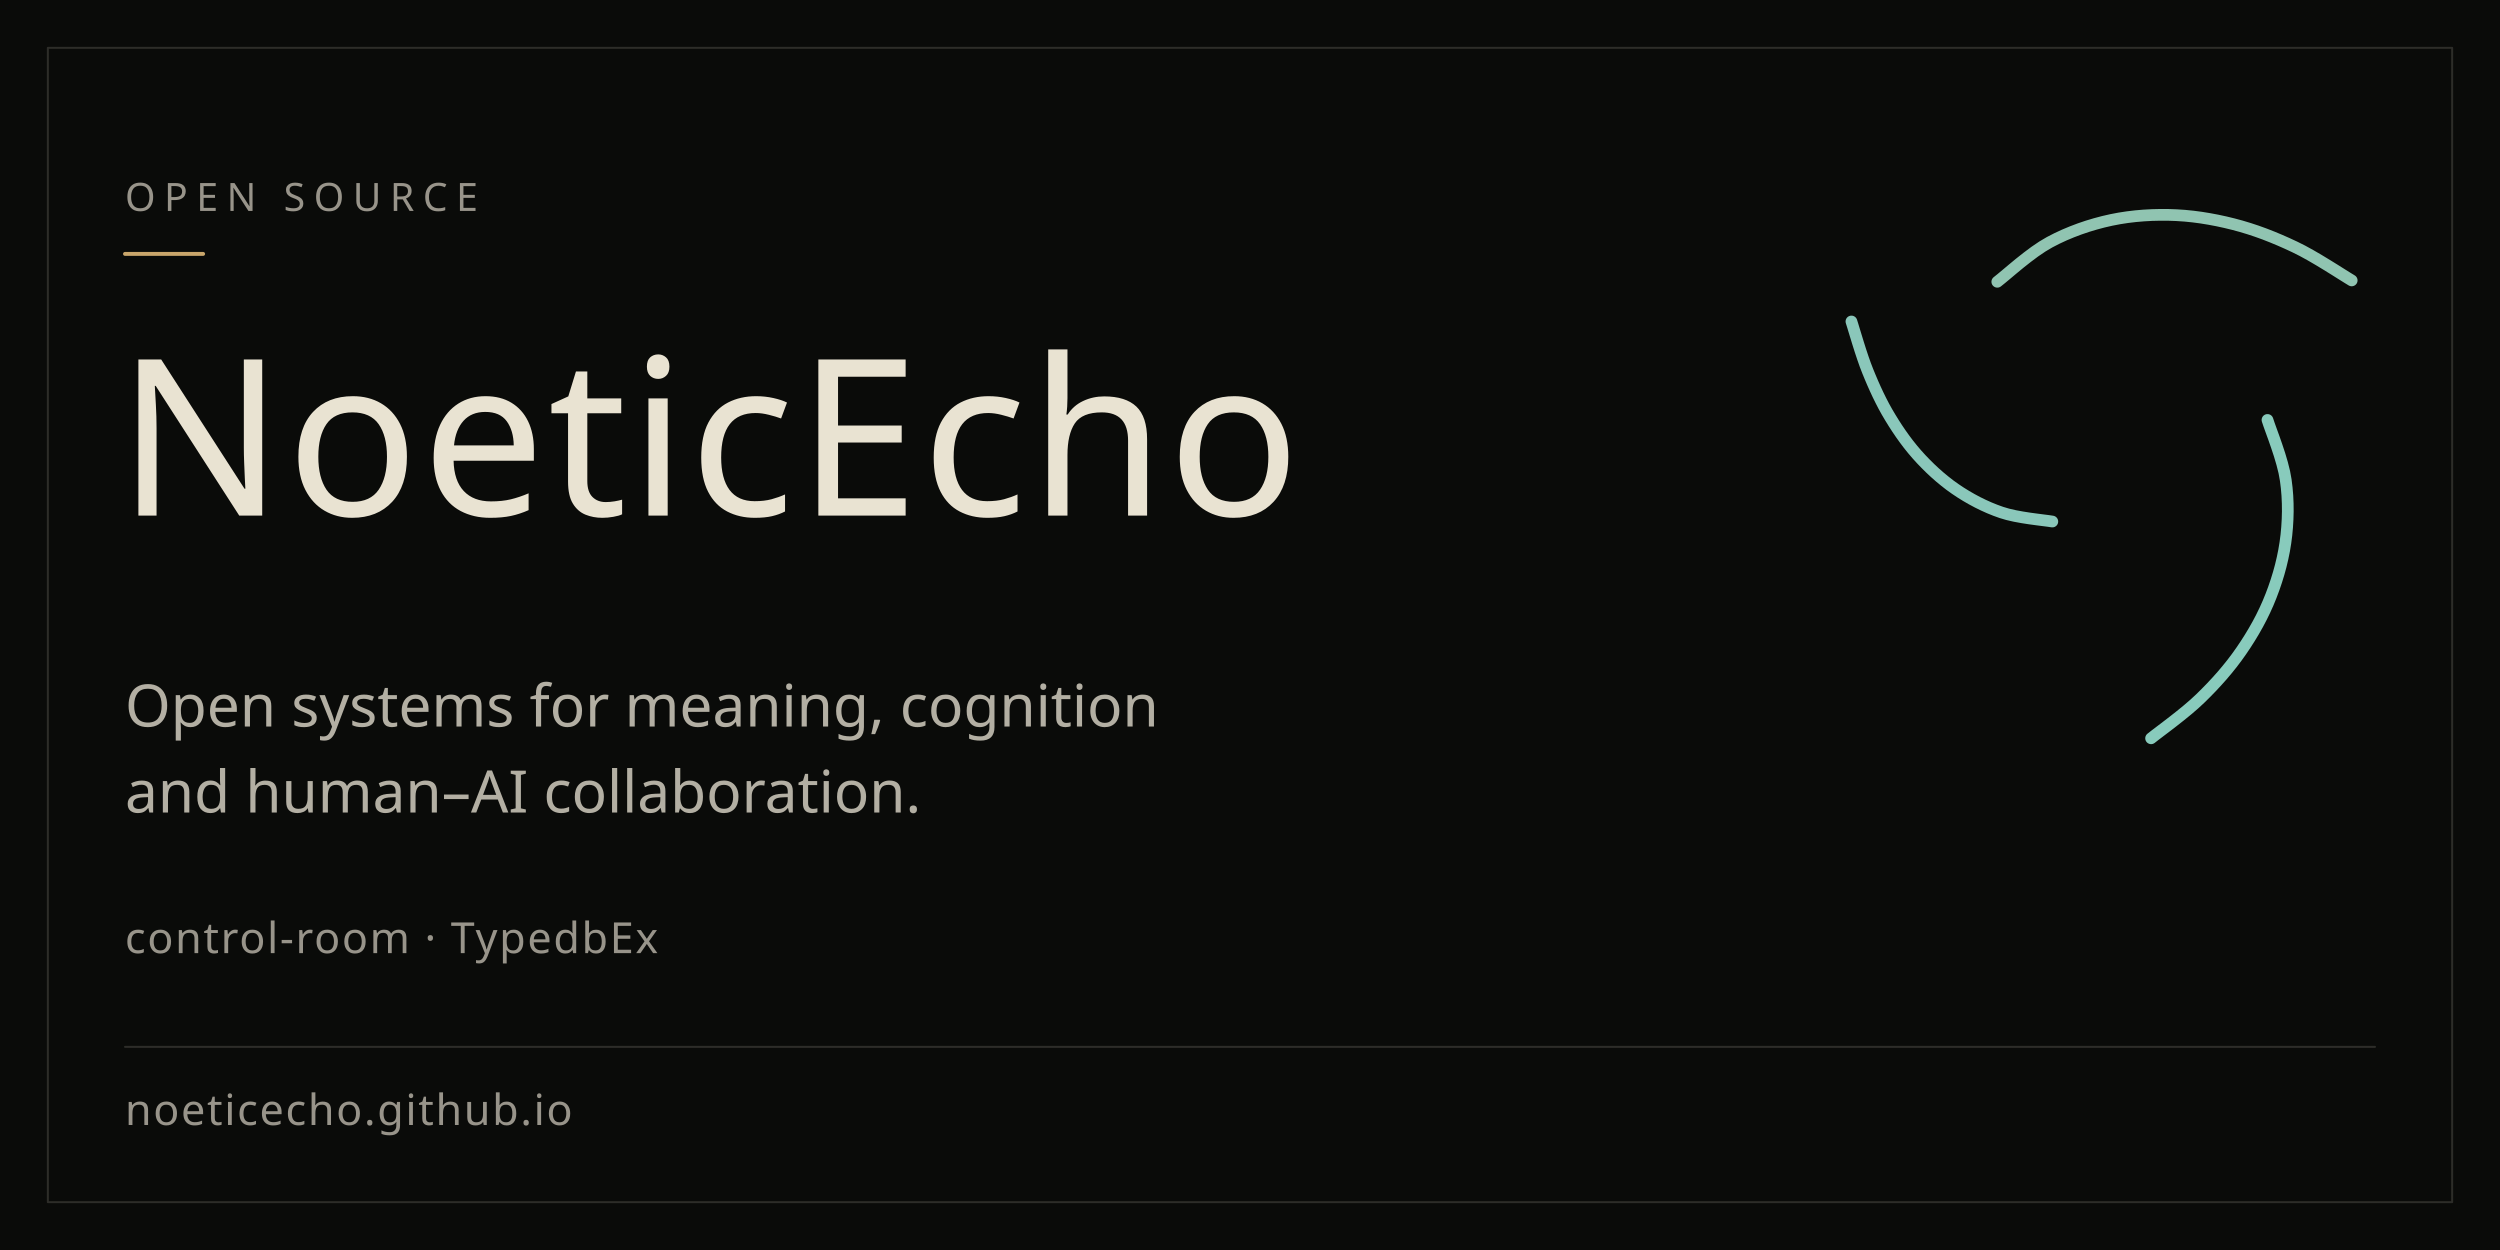
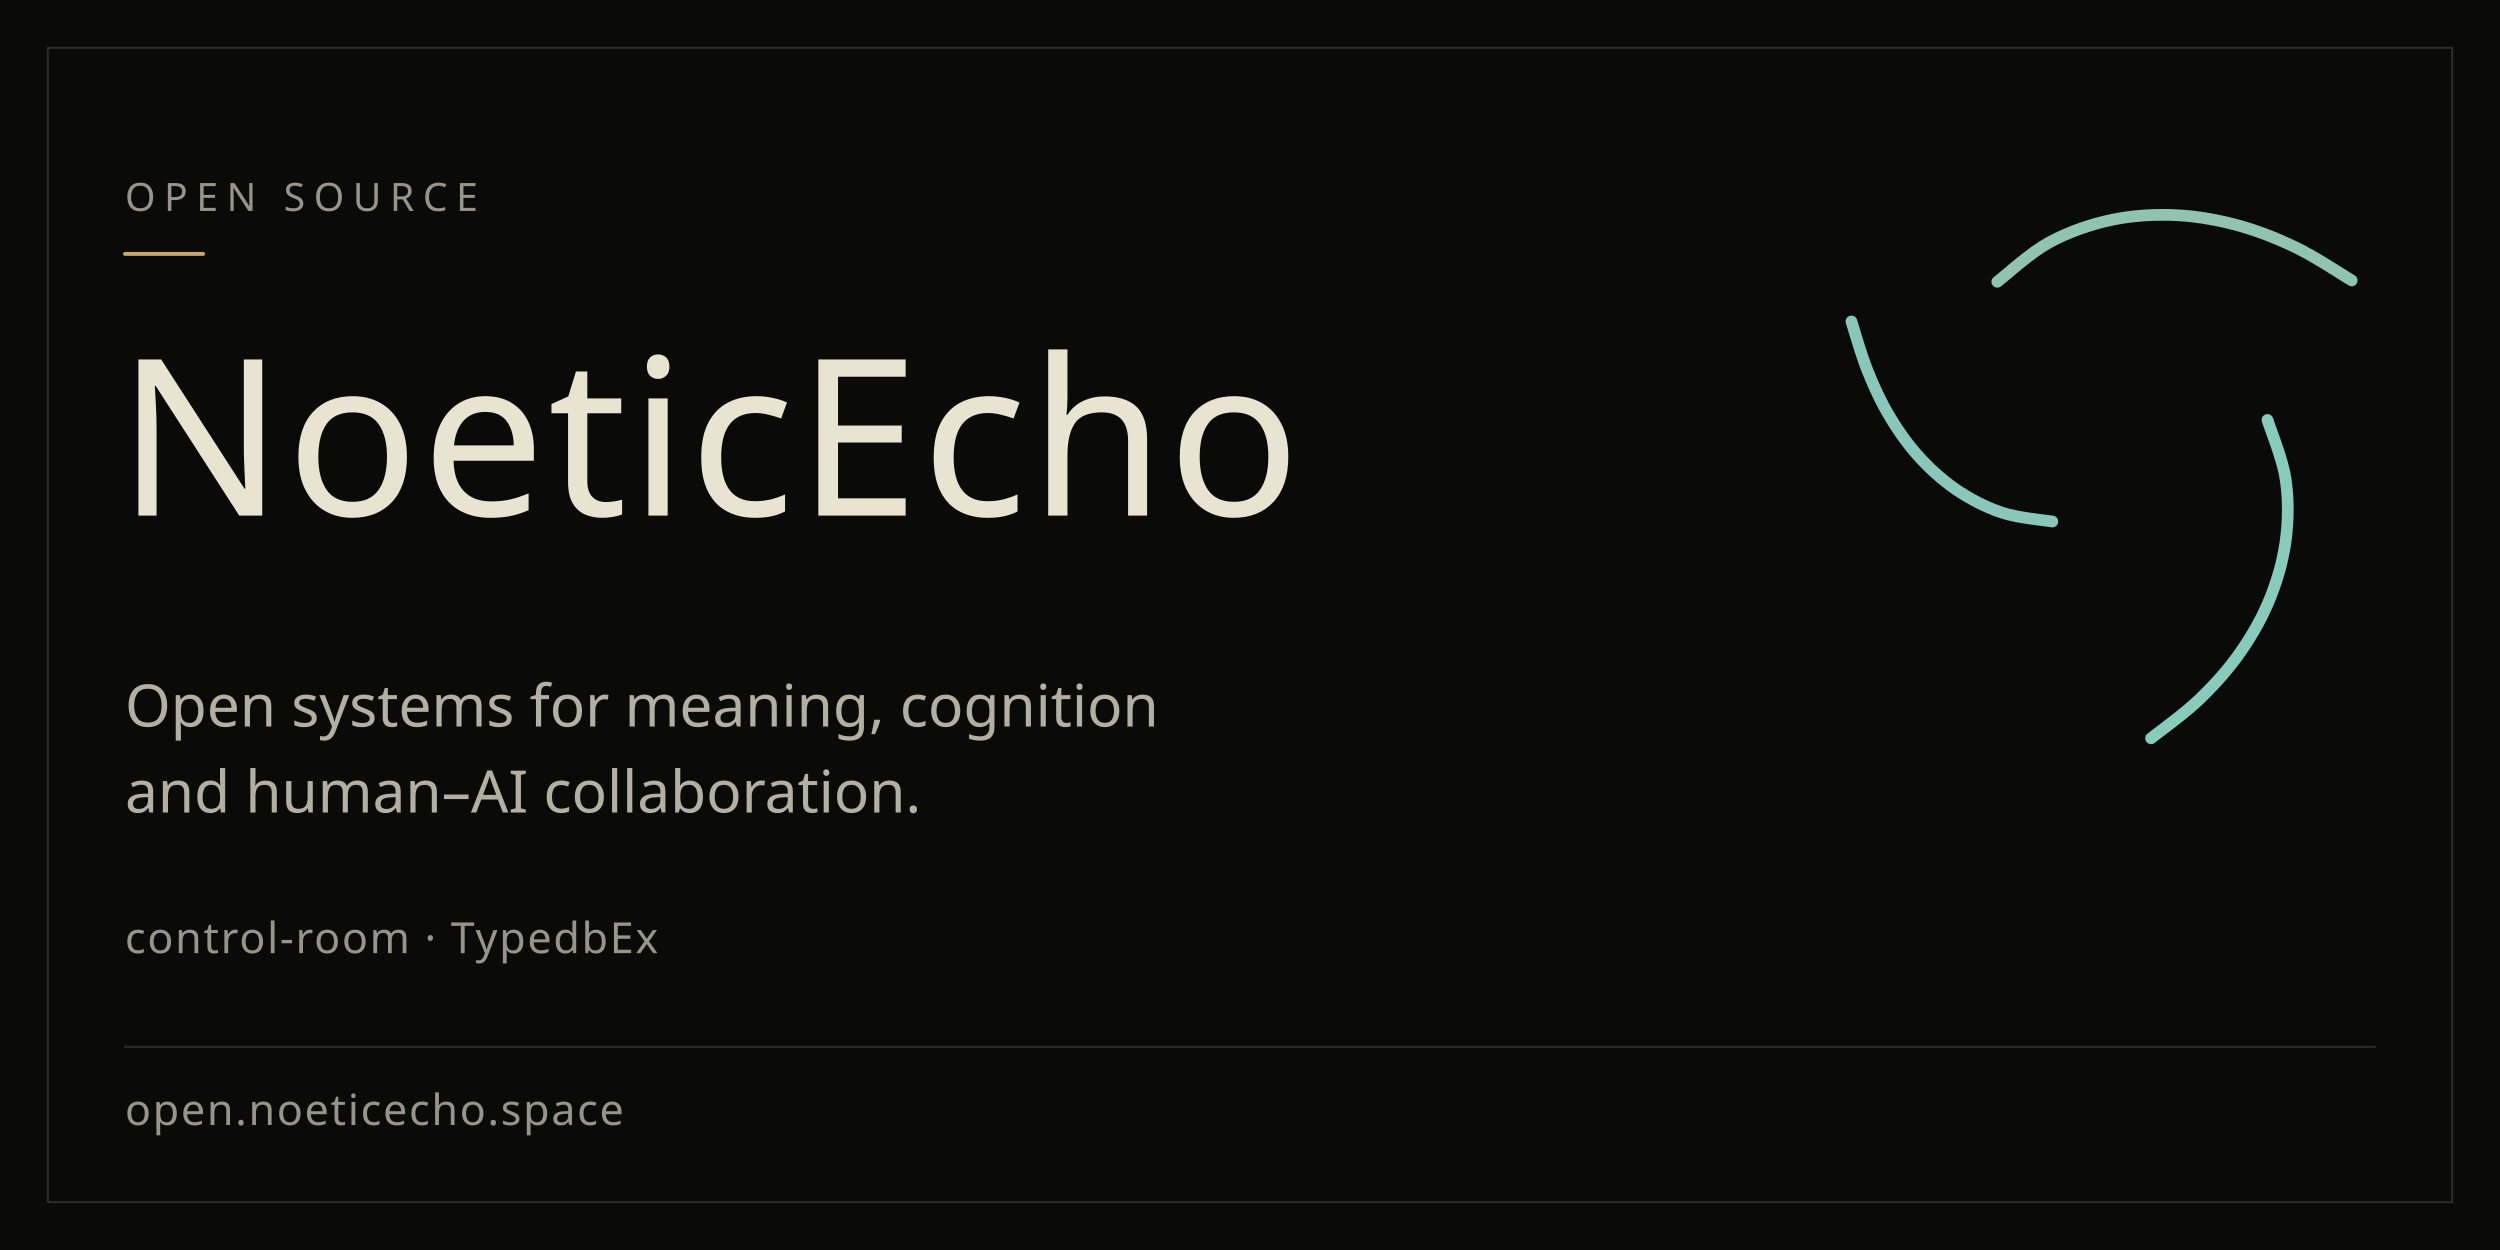
<svg xmlns="http://www.w3.org/2000/svg" width="1280" height="640" viewBox="0 0 1280 640" fill="none" stroke-linecap="round" stroke-linejoin="round">
  <rect width="1280" height="640" fill="#0A0B09" />
  <rect x="24.5" y="24.5" width="1231" height="591" stroke="rgba(233,227,210,0.16)" stroke-width="1" />
  <text x="64" y="108" font-family="JetBrains Mono" font-size="20" letter-spacing="4.4" fill="#98948A">OPEN SOURCE</text>
  <line x1="64" y1="130" x2="104" y2="130" stroke="#C9A66B" stroke-width="2" />
  <text x="60" y="264" font-family="Literata" font-size="112" letter-spacing="1.5" fill="#E9E3D2">NoeticEcho</text>
  <text x="64" y="372" font-family="IBM Plex Sans" font-size="30" fill="#B3AFA3">Open systems for meaning, cognition</text>
  <text x="64" y="416" font-family="IBM Plex Sans" font-size="30" fill="#B3AFA3">and human–AI collaboration.</text>
  <text x="64" y="488" font-family="JetBrains Mono" font-size="22" letter-spacing="0.9" fill="#98948A">control-room · TypedbEx</text>
  <line x1="64" y1="536" x2="1216" y2="536" stroke="rgba(233,227,210,0.16)" stroke-width="1" />
-   <text x="64" y="576" font-family="JetBrains Mono" font-size="22" letter-spacing="0.9" fill="#98948A">noeticecho.github.io</text>
+   <text x="64" y="576" font-family="JetBrains Mono" font-size="22" letter-spacing="0.9" fill="#98948A">open.noeticecho.space</text>
  <g>
    <path d="M1204.07 143.57L1201.83 142.20L1198.86 140.34L1195.33 138.12L1191.39 135.68L1187.22 133.15L1182.98 130.68L1178.83 128.40L1174.92 126.44L1171.11 124.67L1167.26 122.97L1163.37 121.35L1159.44 119.81L1155.48 118.38L1151.49 117.06L1147.48 115.85L1143.45 114.76L1139.37 113.77L1135.26 112.88L1131.12 112.10L1126.95 111.42L1122.77 110.87L1118.59 110.45L1114.42 110.17L1110.25 110.02L1106.06 110.00L1101.84 110.10L1097.62 110.33L1093.41 110.69L1089.22 111.19L1085.07 111.83L1080.96 112.62L1076.90 113.55L1072.85 114.63L1068.81 115.84L1064.80 117.20L1060.84 118.70L1056.94 120.33L1053.13 122.10L1049.42 124.01L1045.70 126.21L1041.82 128.84L1037.91 131.76L1034.10 134.77L1030.54 137.71L1027.35 140.39L1024.66 142.63L1022.62 144.27" stroke="rgb(144,196,177)" stroke-width="6.00" />
    <path d="M1101.36 378.00L1103.34 376.45L1106.01 374.42L1109.19 372.01L1112.70 369.31L1116.37 366.42L1120.01 363.45L1123.45 360.49L1126.52 357.65L1129.38 354.82L1132.20 351.93L1134.95 348.98L1137.64 345.97L1140.24 342.89L1142.76 339.76L1145.18 336.56L1147.50 333.30L1149.74 329.97L1151.91 326.57L1153.99 323.11L1155.98 319.60L1157.86 316.03L1159.62 312.41L1161.26 308.76L1162.77 305.06L1164.18 301.30L1165.48 297.48L1166.67 293.62L1167.74 289.71L1168.67 285.78L1169.47 281.84L1170.12 277.89L1170.63 273.94L1171.00 269.94L1171.24 265.90L1171.35 261.85L1171.31 257.80L1171.13 253.76L1170.79 249.75L1170.30 245.78L1169.56 241.72L1168.47 237.36L1167.15 232.88L1165.69 228.46L1164.24 224.29L1162.88 220.54L1161.75 217.39L1160.95 215.01" stroke="rgb(136,203,188)" stroke-width="6.00" />
    <path d="M947.93 164.60L948.55 166.57L949.35 169.22L950.31 172.36L951.38 175.85L952.54 179.52L953.76 183.19L955.00 186.72L956.24 189.94L957.50 193.01L958.80 196.07L960.15 199.10L961.55 202.11L963.02 205.09L964.54 208.03L966.14 210.92L967.82 213.76L969.56 216.58L971.36 219.37L973.23 222.13L975.17 224.84L977.17 227.50L979.25 230.09L981.39 232.60L983.61 235.05L985.91 237.44L988.27 239.78L990.71 242.06L993.22 244.27L995.79 246.39L998.41 248.43L1001.10 250.35L1003.84 252.18L1006.66 253.93L1009.54 255.59L1012.49 257.17L1015.49 258.64L1018.53 260.01L1021.60 261.25L1024.70 262.37L1027.97 263.34L1031.58 264.17L1035.37 264.87L1039.15 265.46L1042.76 265.95L1046.01 266.37L1048.75 266.72L1050.79 267.02" stroke="rgb(138,199,186)" stroke-width="6.00" />
  </g>
</svg>
